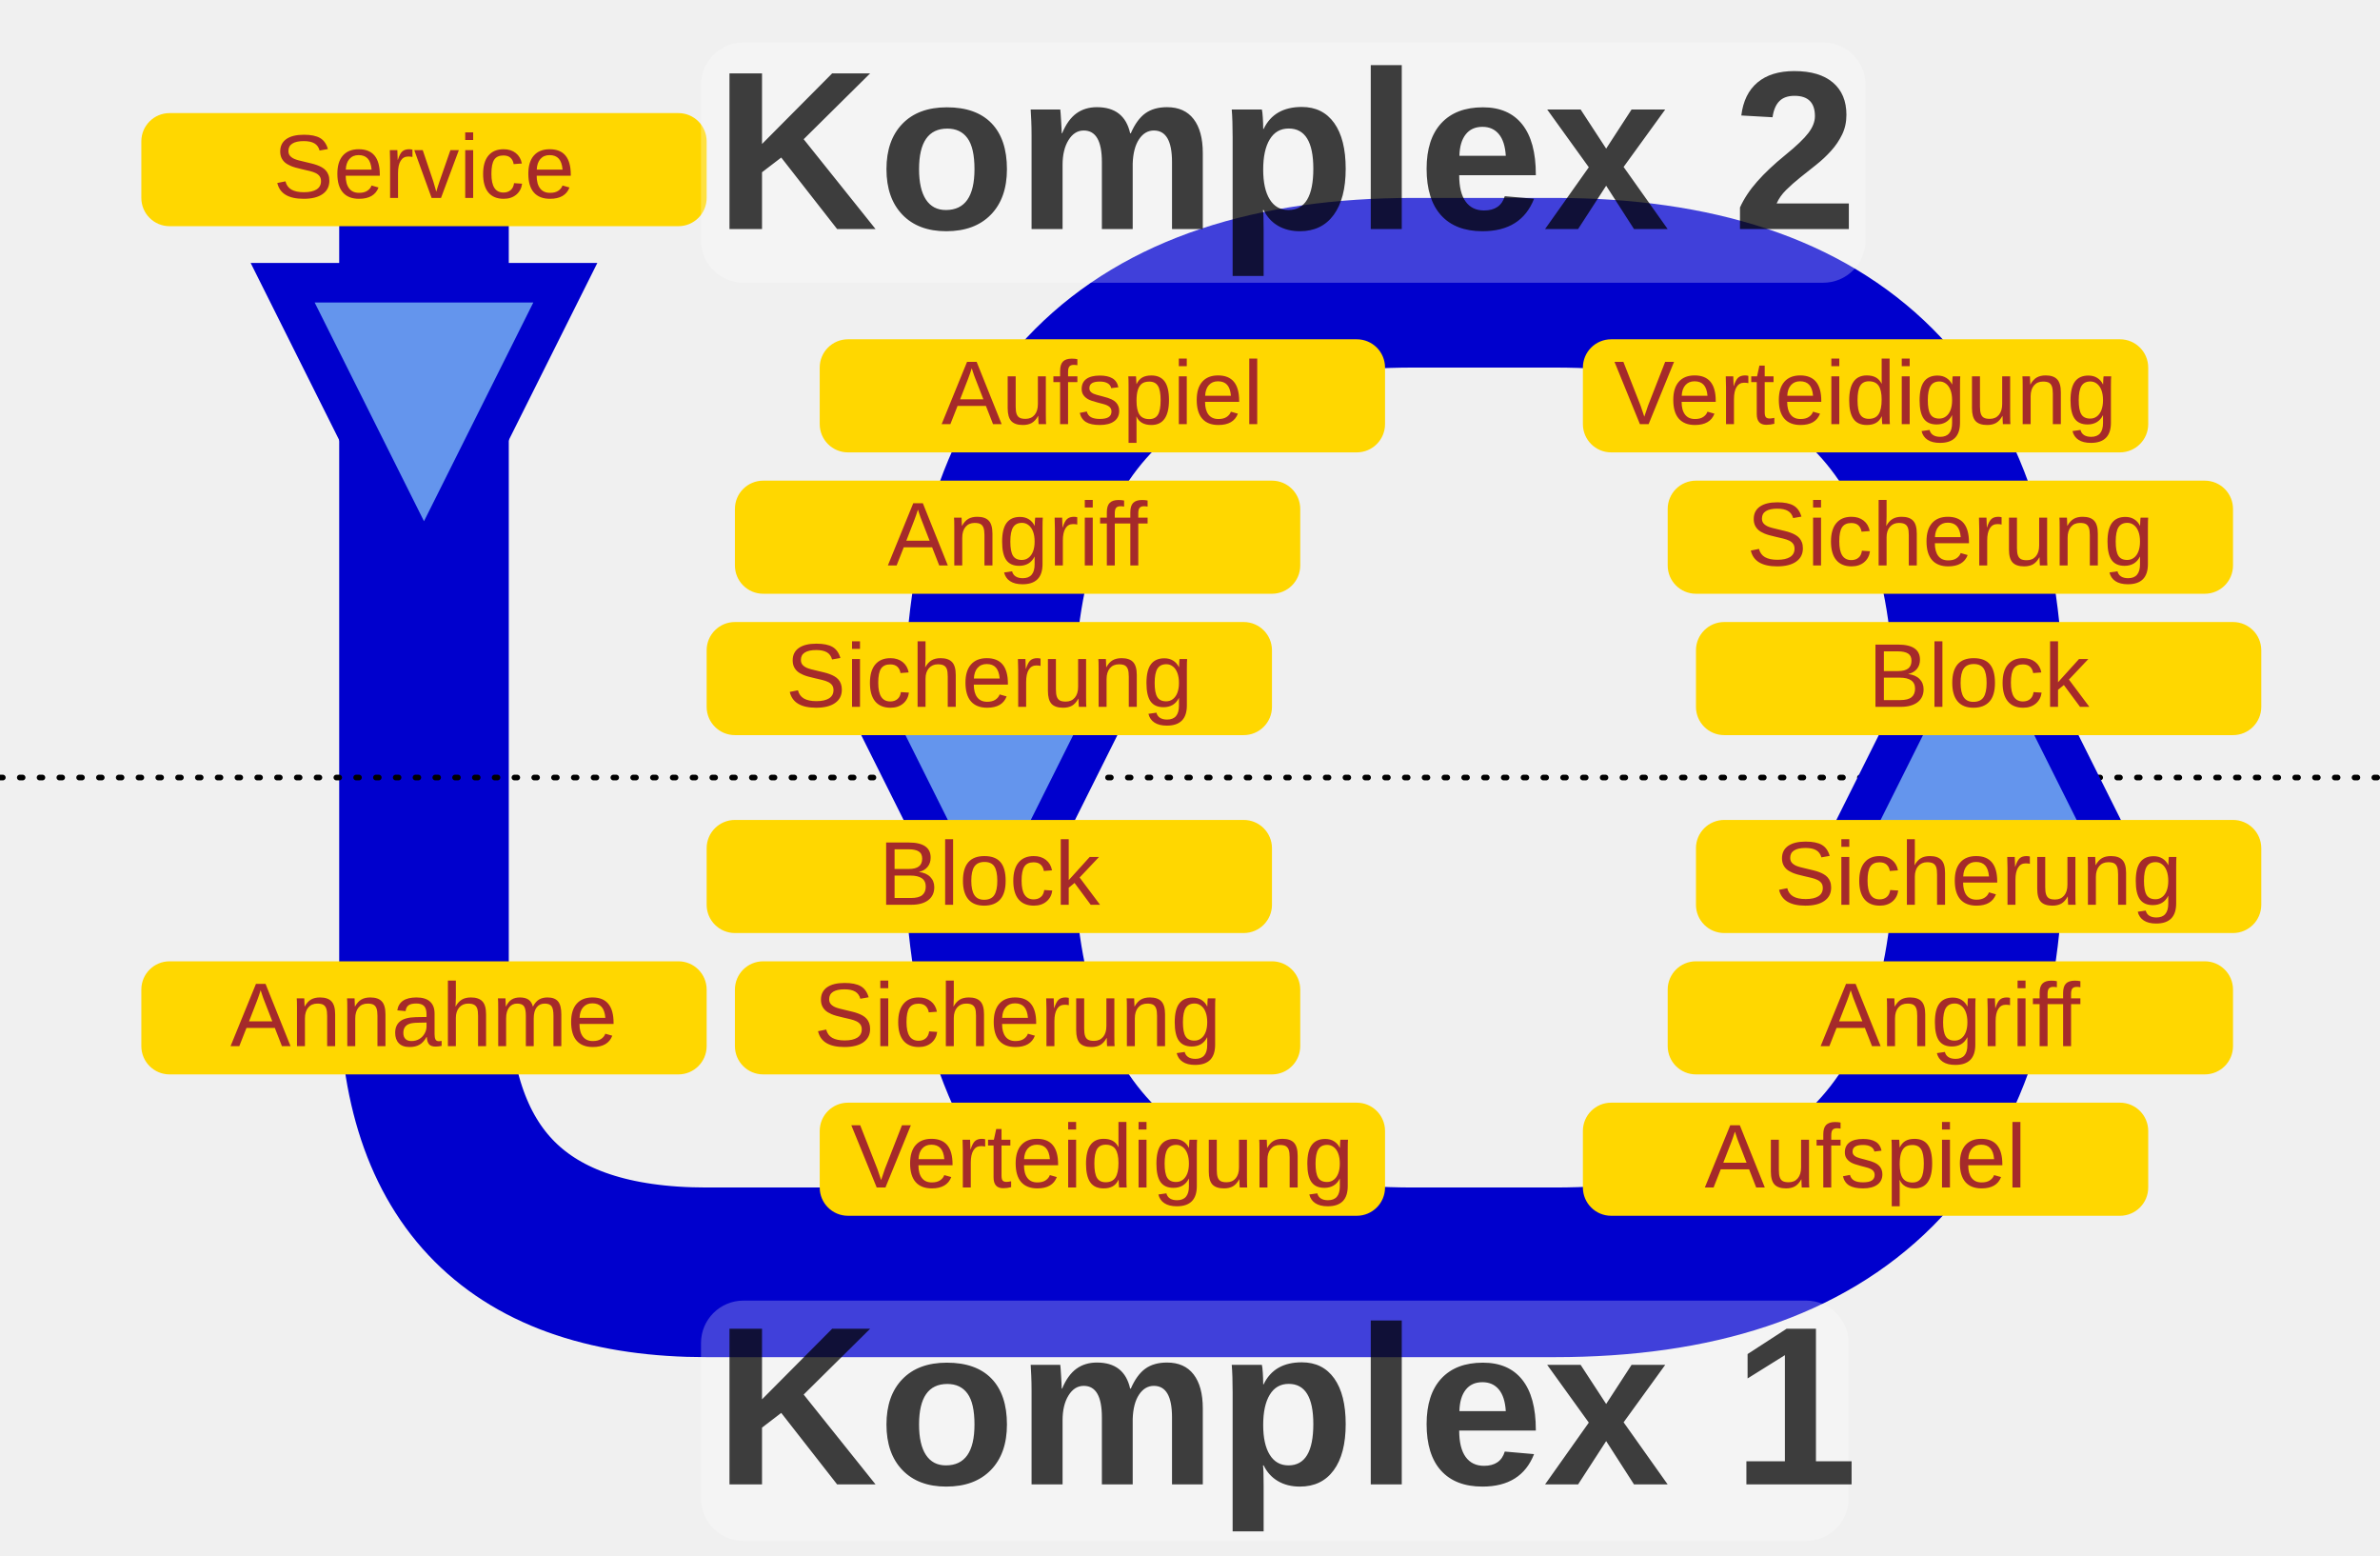
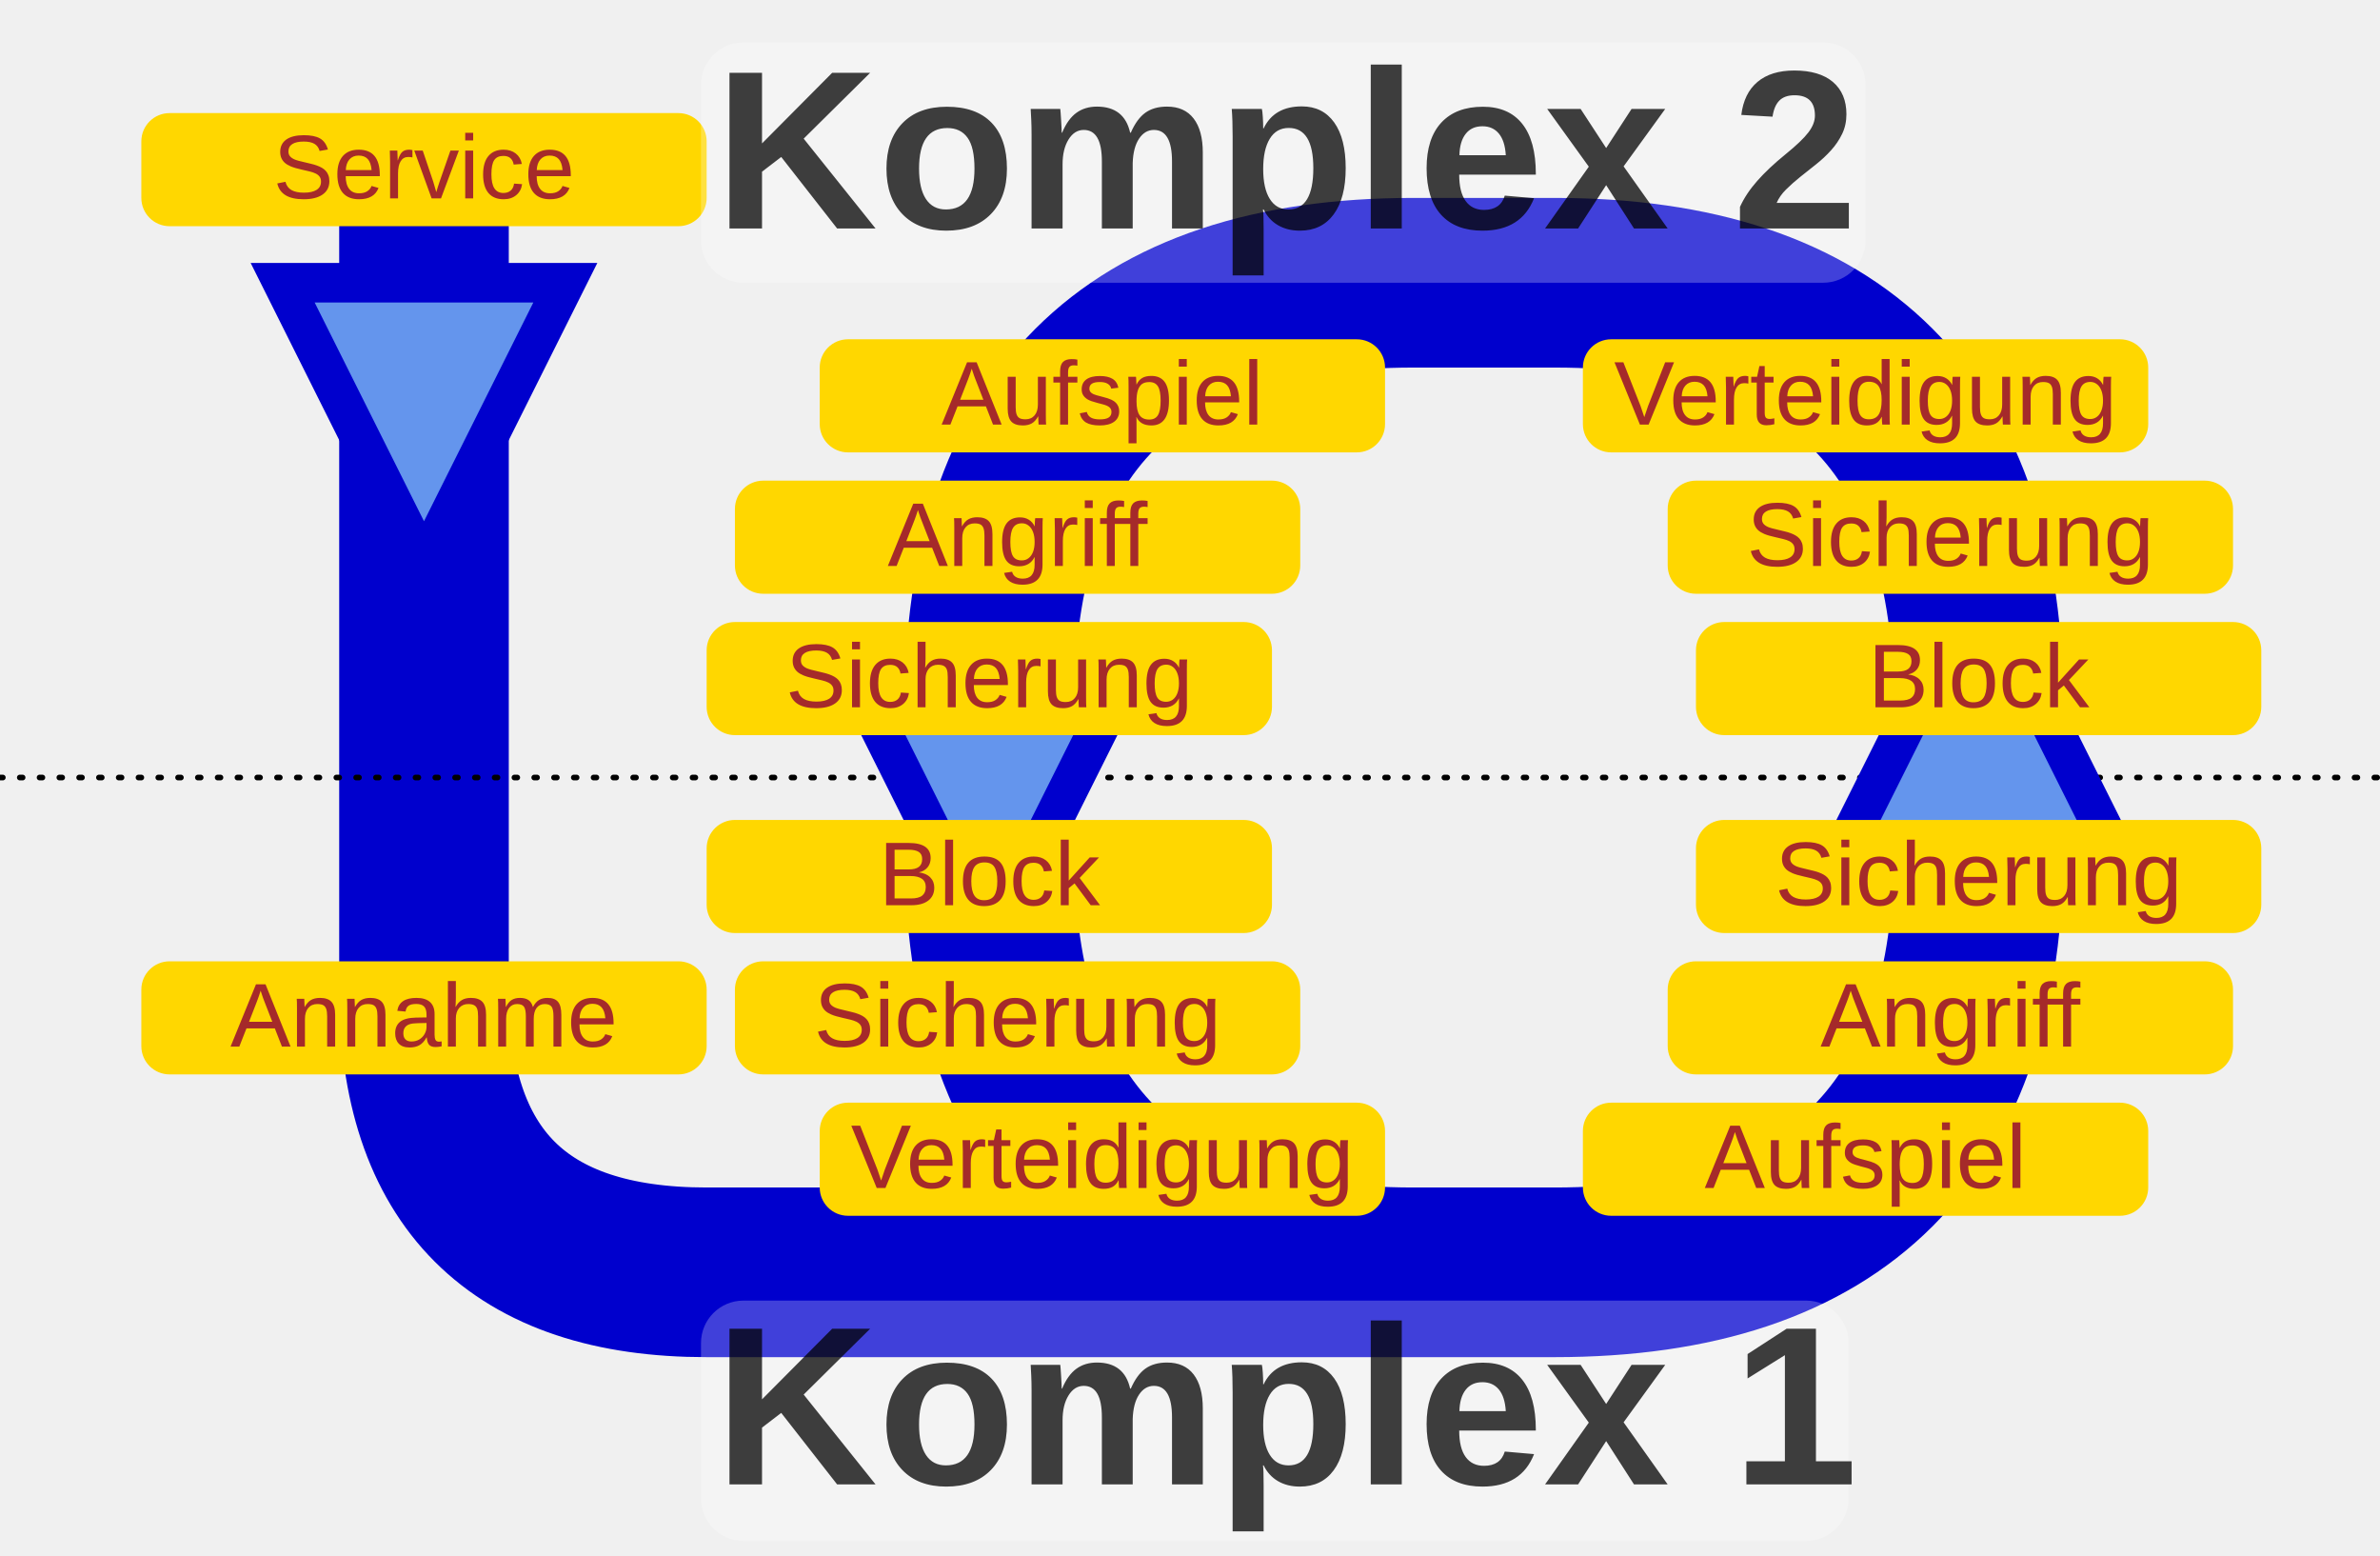
<svg xmlns="http://www.w3.org/2000/svg" width="842" height="550" version="1.1" viewBox="0 0 842 550">
  <g class="actors">
    <path d="M 150 50 L 150 350 Q 150 450 250 450 L 550 450 Q 700 450 700 300 L 700 250 Q 700 100 550 100 L 500 100 Q 350 100 350 250 L 350 300 Q 350 450 500 450" transform="translate(0 0)" style="stroke: #0000cd; stroke-width: 60; fill: none;" />
    <line x1="0" y1="0" x2="850" y2="0" transform="translate(0 275)" style="fill: none; stroke: #000000; stroke-width: 2; stroke-linecap: round; stroke-linejoin: round; stroke-dasharray: 1 6;" />
    <path d="M 150 100 L 200 100 L 150 200 L 100 100 Z" transform="translate(0 0)" style="stroke: #0000cd; stroke-width: 14; fill: #6495ed;" />
    <path d="M 350 235 L 400 235 L 350 335 L 300 235 Z" transform="translate(0 0)" style="stroke: #0000cd; stroke-width: 14; fill: #6495ed;" />
    <path d="M 700 305 L 750 305 L 700 205 L 650 305 Z" transform="translate(0 0)" style="stroke: #0000cd; stroke-width: 14; fill: #6495ed;" />
    <rect x="0" y="0" width="200" height="40" rx="10" ry="10" transform="translate(50 40)" style="stroke: none; fill: #ffd700;" />
-     <text x="0" y="0" text-anchor="middle" transform="translate(150 58) translate(0 12)" style="stroke: none; font-family: Arial; fill: #a52a2a; font-size: 32px;">Service</text>
+     <text x="0" y="0" text-anchor="middle" transform="translate(150 58) translate(0 12.16)" style="stroke: none; font-family: Arial; fill: #a52a2a; font-size: 32px;">Service</text>
    <rect x="0" y="0" width="200" height="40" rx="10" ry="10" transform="translate(50 340)" style="stroke: none; fill: #ffd700;" />
-     <text x="0" y="0" text-anchor="middle" transform="translate(150 358) translate(0 12)" style="stroke: none; font-family: Arial; fill: #a52a2a; font-size: 32px;">Annahme</text>
+     <text x="0" y="0" text-anchor="middle" transform="translate(150 358) translate(0 12.16)" style="stroke: none; font-family: Arial; fill: #a52a2a; font-size: 32px;">Annahme</text>
    <rect x="0" y="0" width="200" height="40" rx="10" ry="10" transform="translate(560 390)" style="stroke: none; fill: #ffd700;" />
-     <text x="0" y="0" text-anchor="middle" transform="translate(660 408) translate(0 12)" style="stroke: none; font-family: Arial; fill: #a52a2a; font-size: 32px;">Aufspiel</text>
+     <text x="0" y="0" text-anchor="middle" transform="translate(660 408) translate(0 12.16)" style="stroke: none; font-family: Arial; fill: #a52a2a; font-size: 32px;">Aufspiel</text>
    <rect x="0" y="0" width="200" height="40" rx="10" ry="10" transform="translate(590 340)" style="stroke: none; fill: #ffd700;" />
-     <text x="0" y="0" text-anchor="middle" transform="translate(690 358) translate(0 12)" style="stroke: none; font-family: Arial; fill: #a52a2a; font-size: 32px;">Angriff</text>
+     <text x="0" y="0" text-anchor="middle" transform="translate(690 358) translate(0 12.16)" style="stroke: none; font-family: Arial; fill: #a52a2a; font-size: 32px;">Angriff</text>
    <rect x="0" y="0" width="200" height="40" rx="10" ry="10" transform="translate(600 290)" style="stroke: none; fill: #ffd700;" />
-     <text x="0" y="0" text-anchor="middle" transform="translate(700 308) translate(0 12)" style="stroke: none; font-family: Arial; fill: #a52a2a; font-size: 32px;">Sicherung</text>
+     <text x="0" y="0" text-anchor="middle" transform="translate(700 308) translate(0 12.16)" style="stroke: none; font-family: Arial; fill: #a52a2a; font-size: 32px;">Sicherung</text>
    <rect x="0" y="0" width="200" height="40" rx="10" ry="10" transform="translate(600 220)" style="stroke: none; fill: #ffd700;" />
-     <text x="0" y="0" text-anchor="middle" transform="translate(700 238) translate(0 12)" style="stroke: none; font-family: Arial; fill: #a52a2a; font-size: 32px;">Block</text>
+     <text x="0" y="0" text-anchor="middle" transform="translate(700 238) translate(0 12.16)" style="stroke: none; font-family: Arial; fill: #a52a2a; font-size: 32px;">Block</text>
    <rect x="0" y="0" width="200" height="40" rx="10" ry="10" transform="translate(590 170)" style="stroke: none; fill: #ffd700;" />
-     <text x="0" y="0" text-anchor="middle" transform="translate(690 188) translate(0 12)" style="stroke: none; font-family: Arial; fill: #a52a2a; font-size: 32px;">Sicherung</text>
+     <text x="0" y="0" text-anchor="middle" transform="translate(690 188) translate(0 12.16)" style="stroke: none; font-family: Arial; fill: #a52a2a; font-size: 32px;">Sicherung</text>
    <rect x="0" y="0" width="200" height="40" rx="10" ry="10" transform="translate(560 120)" style="stroke: none; fill: #ffd700;" />
-     <text x="0" y="0" text-anchor="middle" transform="translate(660 138) translate(0 12)" style="stroke: none; font-family: Arial; fill: #a52a2a; font-size: 32px;">Verteidigung</text>
+     <text x="0" y="0" text-anchor="middle" transform="translate(660 138) translate(0 12.16)" style="stroke: none; font-family: Arial; fill: #a52a2a; font-size: 32px;">Verteidigung</text>
    <rect x="0" y="0" width="200" height="40" rx="10" ry="10" transform="translate(290 120)" style="stroke: none; fill: #ffd700;" />
-     <text x="0" y="0" text-anchor="middle" transform="translate(390 138) translate(0 12)" style="stroke: none; font-family: Arial; fill: #a52a2a; font-size: 32px;">Aufspiel</text>
+     <text x="0" y="0" text-anchor="middle" transform="translate(390 138) translate(0 12.16)" style="stroke: none; font-family: Arial; fill: #a52a2a; font-size: 32px;">Aufspiel</text>
    <rect x="0" y="0" width="200" height="40" rx="10" ry="10" transform="translate(260 170)" style="stroke: none; fill: #ffd700;" />
-     <text x="0" y="0" text-anchor="middle" transform="translate(360 188) translate(0 12)" style="stroke: none; font-family: Arial; fill: #a52a2a; font-size: 32px;">Angriff</text>
+     <text x="0" y="0" text-anchor="middle" transform="translate(360 188) translate(0 12.16)" style="stroke: none; font-family: Arial; fill: #a52a2a; font-size: 32px;">Angriff</text>
    <rect x="0" y="0" width="200" height="40" rx="10" ry="10" transform="translate(250 220)" style="stroke: none; fill: #ffd700;" />
-     <text x="0" y="0" text-anchor="middle" transform="translate(350 238) translate(0 12)" style="stroke: none; font-family: Arial; fill: #a52a2a; font-size: 32px;">Sicherung</text>
+     <text x="0" y="0" text-anchor="middle" transform="translate(350 238) translate(0 12.16)" style="stroke: none; font-family: Arial; fill: #a52a2a; font-size: 32px;">Sicherung</text>
    <rect x="0" y="0" width="200" height="40" rx="10" ry="10" transform="translate(250 290)" style="stroke: none; fill: #ffd700;" />
-     <text x="0" y="0" text-anchor="middle" transform="translate(350 308) translate(0 12)" style="stroke: none; font-family: Arial; fill: #a52a2a; font-size: 32px;">Block</text>
+     <text x="0" y="0" text-anchor="middle" transform="translate(350 308) translate(0 12.16)" style="stroke: none; font-family: Arial; fill: #a52a2a; font-size: 32px;">Block</text>
    <rect x="0" y="0" width="200" height="40" rx="10" ry="10" transform="translate(260 340)" style="stroke: none; fill: #ffd700;" />
-     <text x="0" y="0" text-anchor="middle" transform="translate(360 358) translate(0 12)" style="stroke: none; font-family: Arial; fill: #a52a2a; font-size: 32px;">Sicherung</text>
+     <text x="0" y="0" text-anchor="middle" transform="translate(360 358) translate(0 12.16)" style="stroke: none; font-family: Arial; fill: #a52a2a; font-size: 32px;">Sicherung</text>
    <rect x="0" y="0" width="200" height="40" rx="10" ry="10" transform="translate(290 390)" style="stroke: none; fill: #ffd700;" />
-     <text x="0" y="0" text-anchor="middle" transform="translate(390 408) translate(0 12)" style="stroke: none; font-family: Arial; fill: #a52a2a; font-size: 32px;">Verteidigung</text>
+     <text x="0" y="0" text-anchor="middle" transform="translate(390 408) translate(0 12.16)" style="stroke: none; font-family: Arial; fill: #a52a2a; font-size: 32px;">Verteidigung</text>
    <rect x="0" y="0" width="406" height="85" rx="15" ry="15" transform="translate(248 460)" style="stroke: none; fill: #ffffff; fill-opacity: 0.25;" />
    <text x="0" y="0" text-anchor="middle" transform="translate(455 525)" style="stroke: none; font-family: Arial; fill: #000000; fill-opacity: 0.75; font-size: 80px; font-weight: bold;">Komplex 1</text>
    <rect x="0" y="0" width="412" height="85" rx="15" ry="15" transform="translate(248 15)" style="stroke: none; fill: #ffffff; fill-opacity: 0.25;" />
-     <text x="0" y="0" text-anchor="middle" transform="translate(455 20) translate(0 61)" style="stroke: none; font-family: Arial; fill: #000000; fill-opacity: 0.75; font-size: 80px; font-weight: bold;">Komplex 2</text>
+     <text x="0" y="0" text-anchor="middle" transform="translate(455 20) translate(0 60.8)" style="stroke: none; font-family: Arial; fill: #000000; fill-opacity: 0.75; font-size: 80px; font-weight: bold;">Komplex 2</text>
  </g>
</svg>
